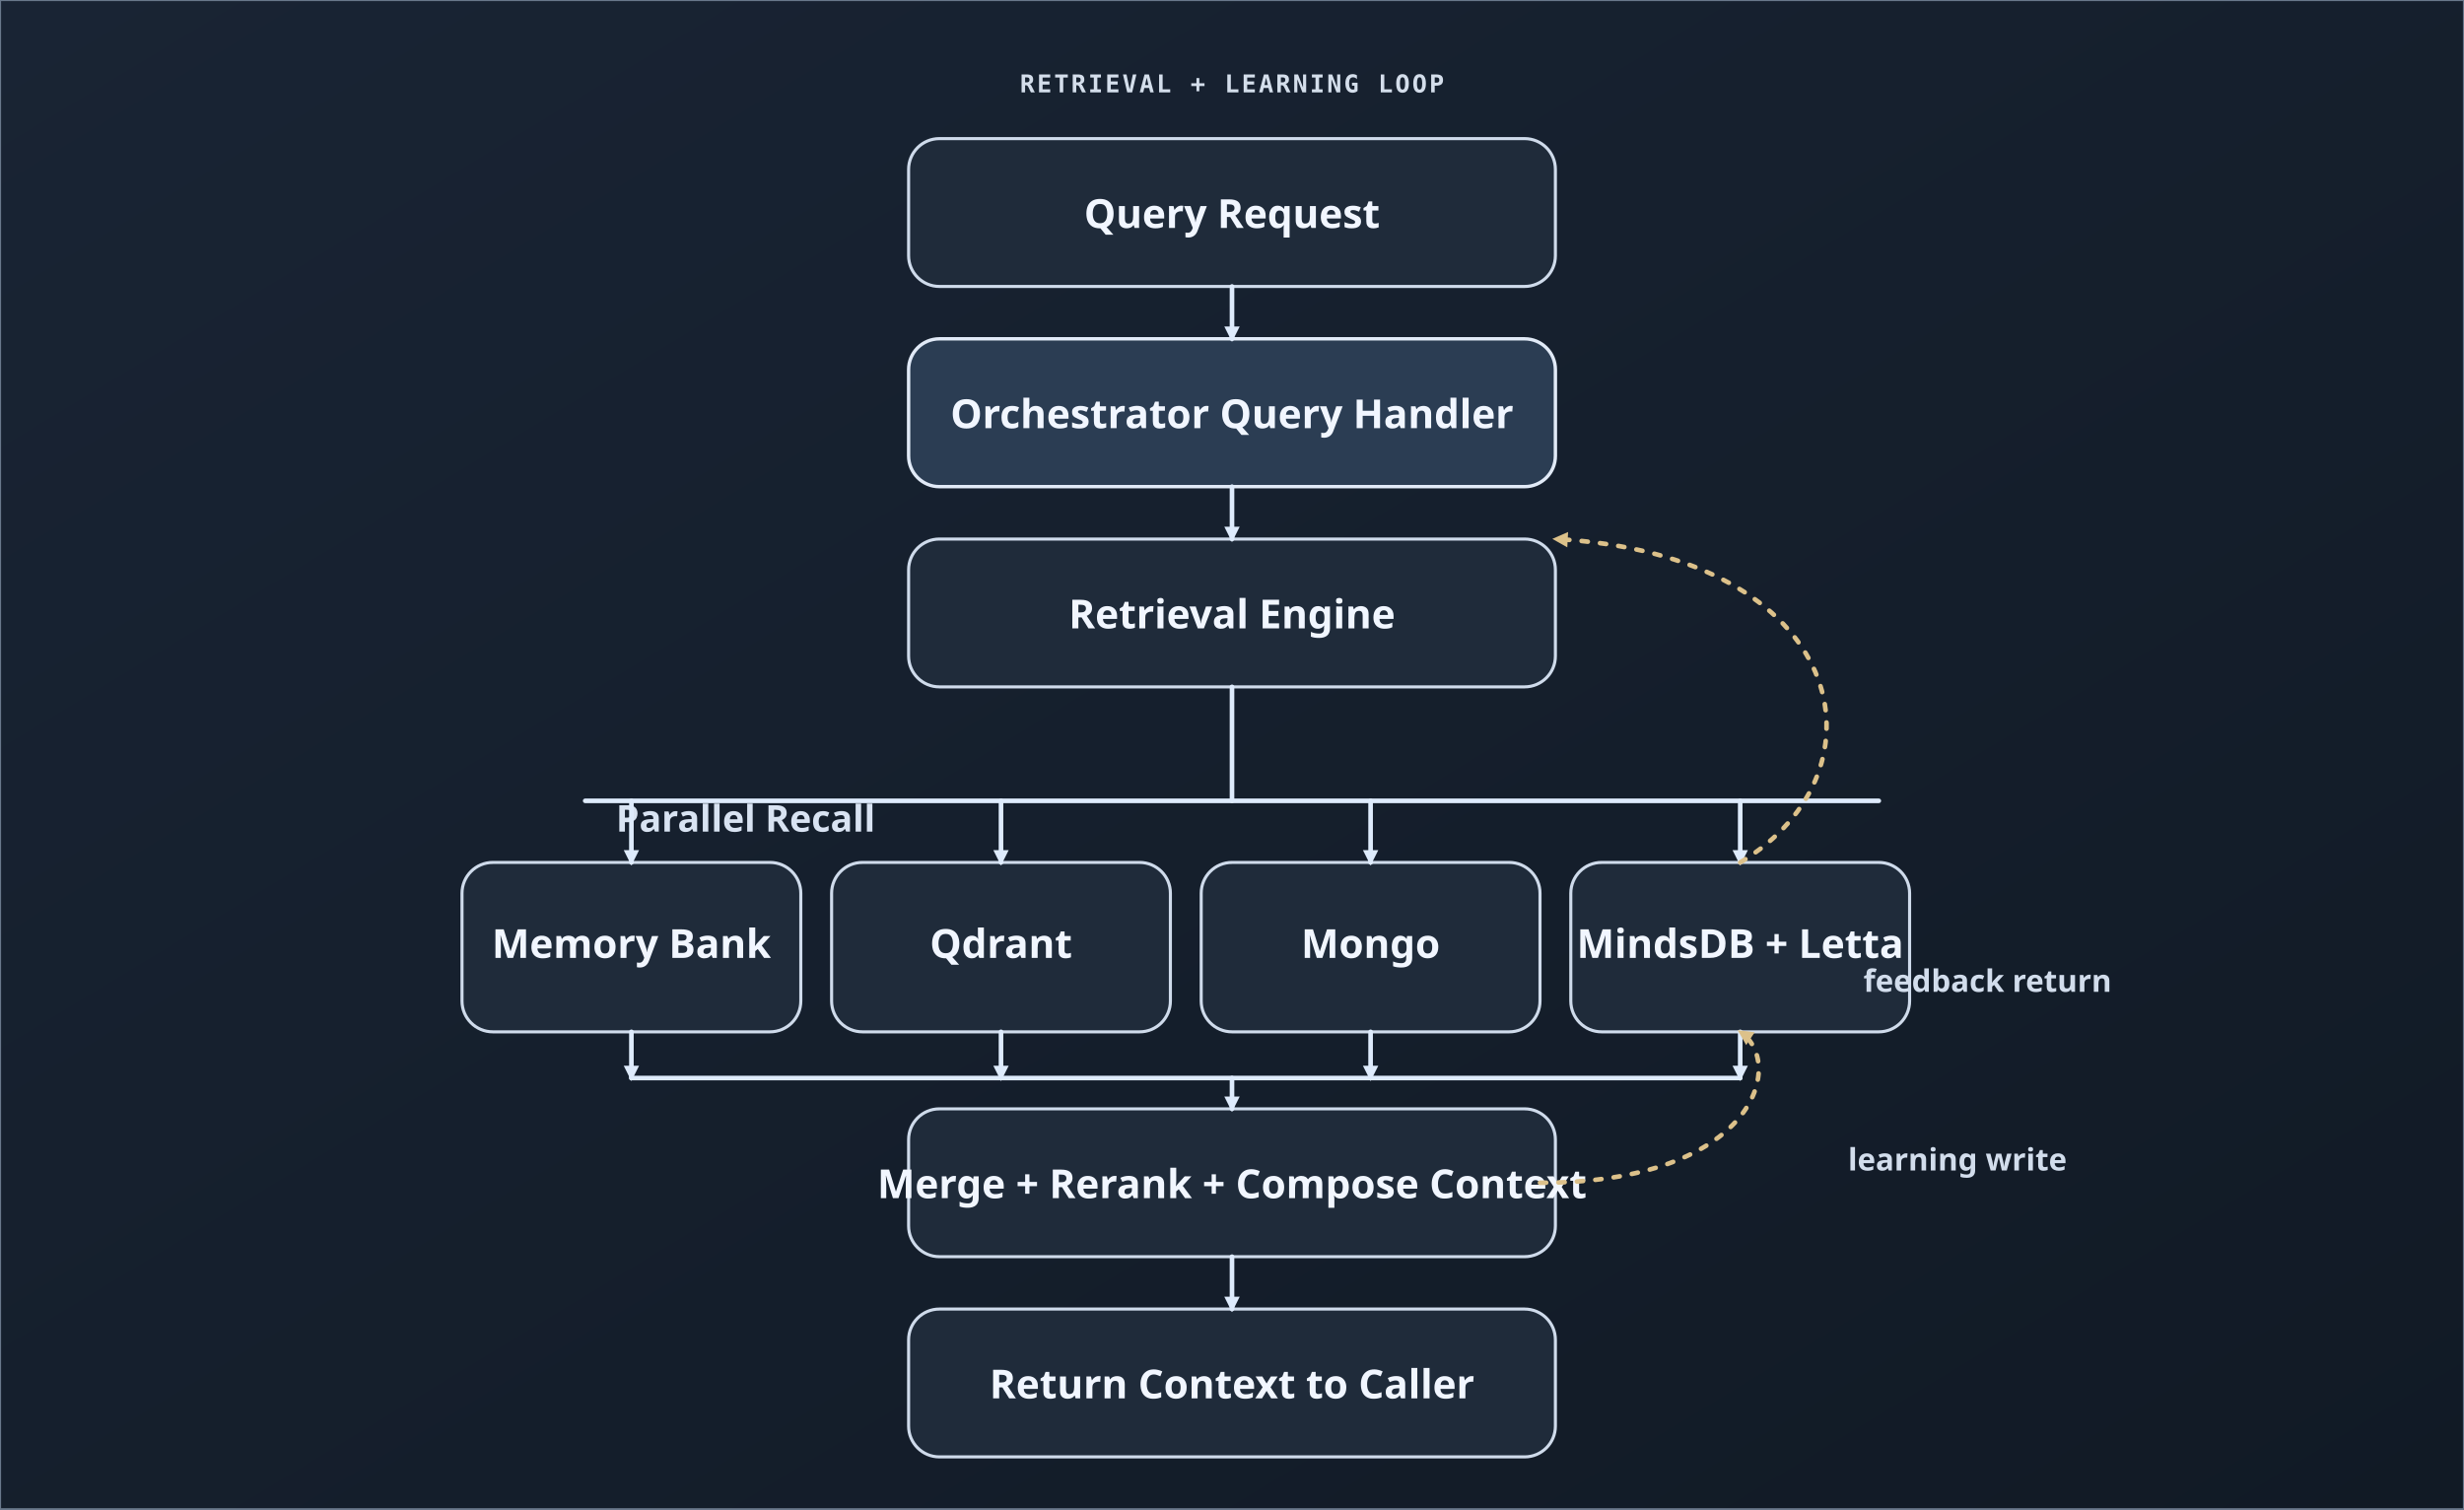
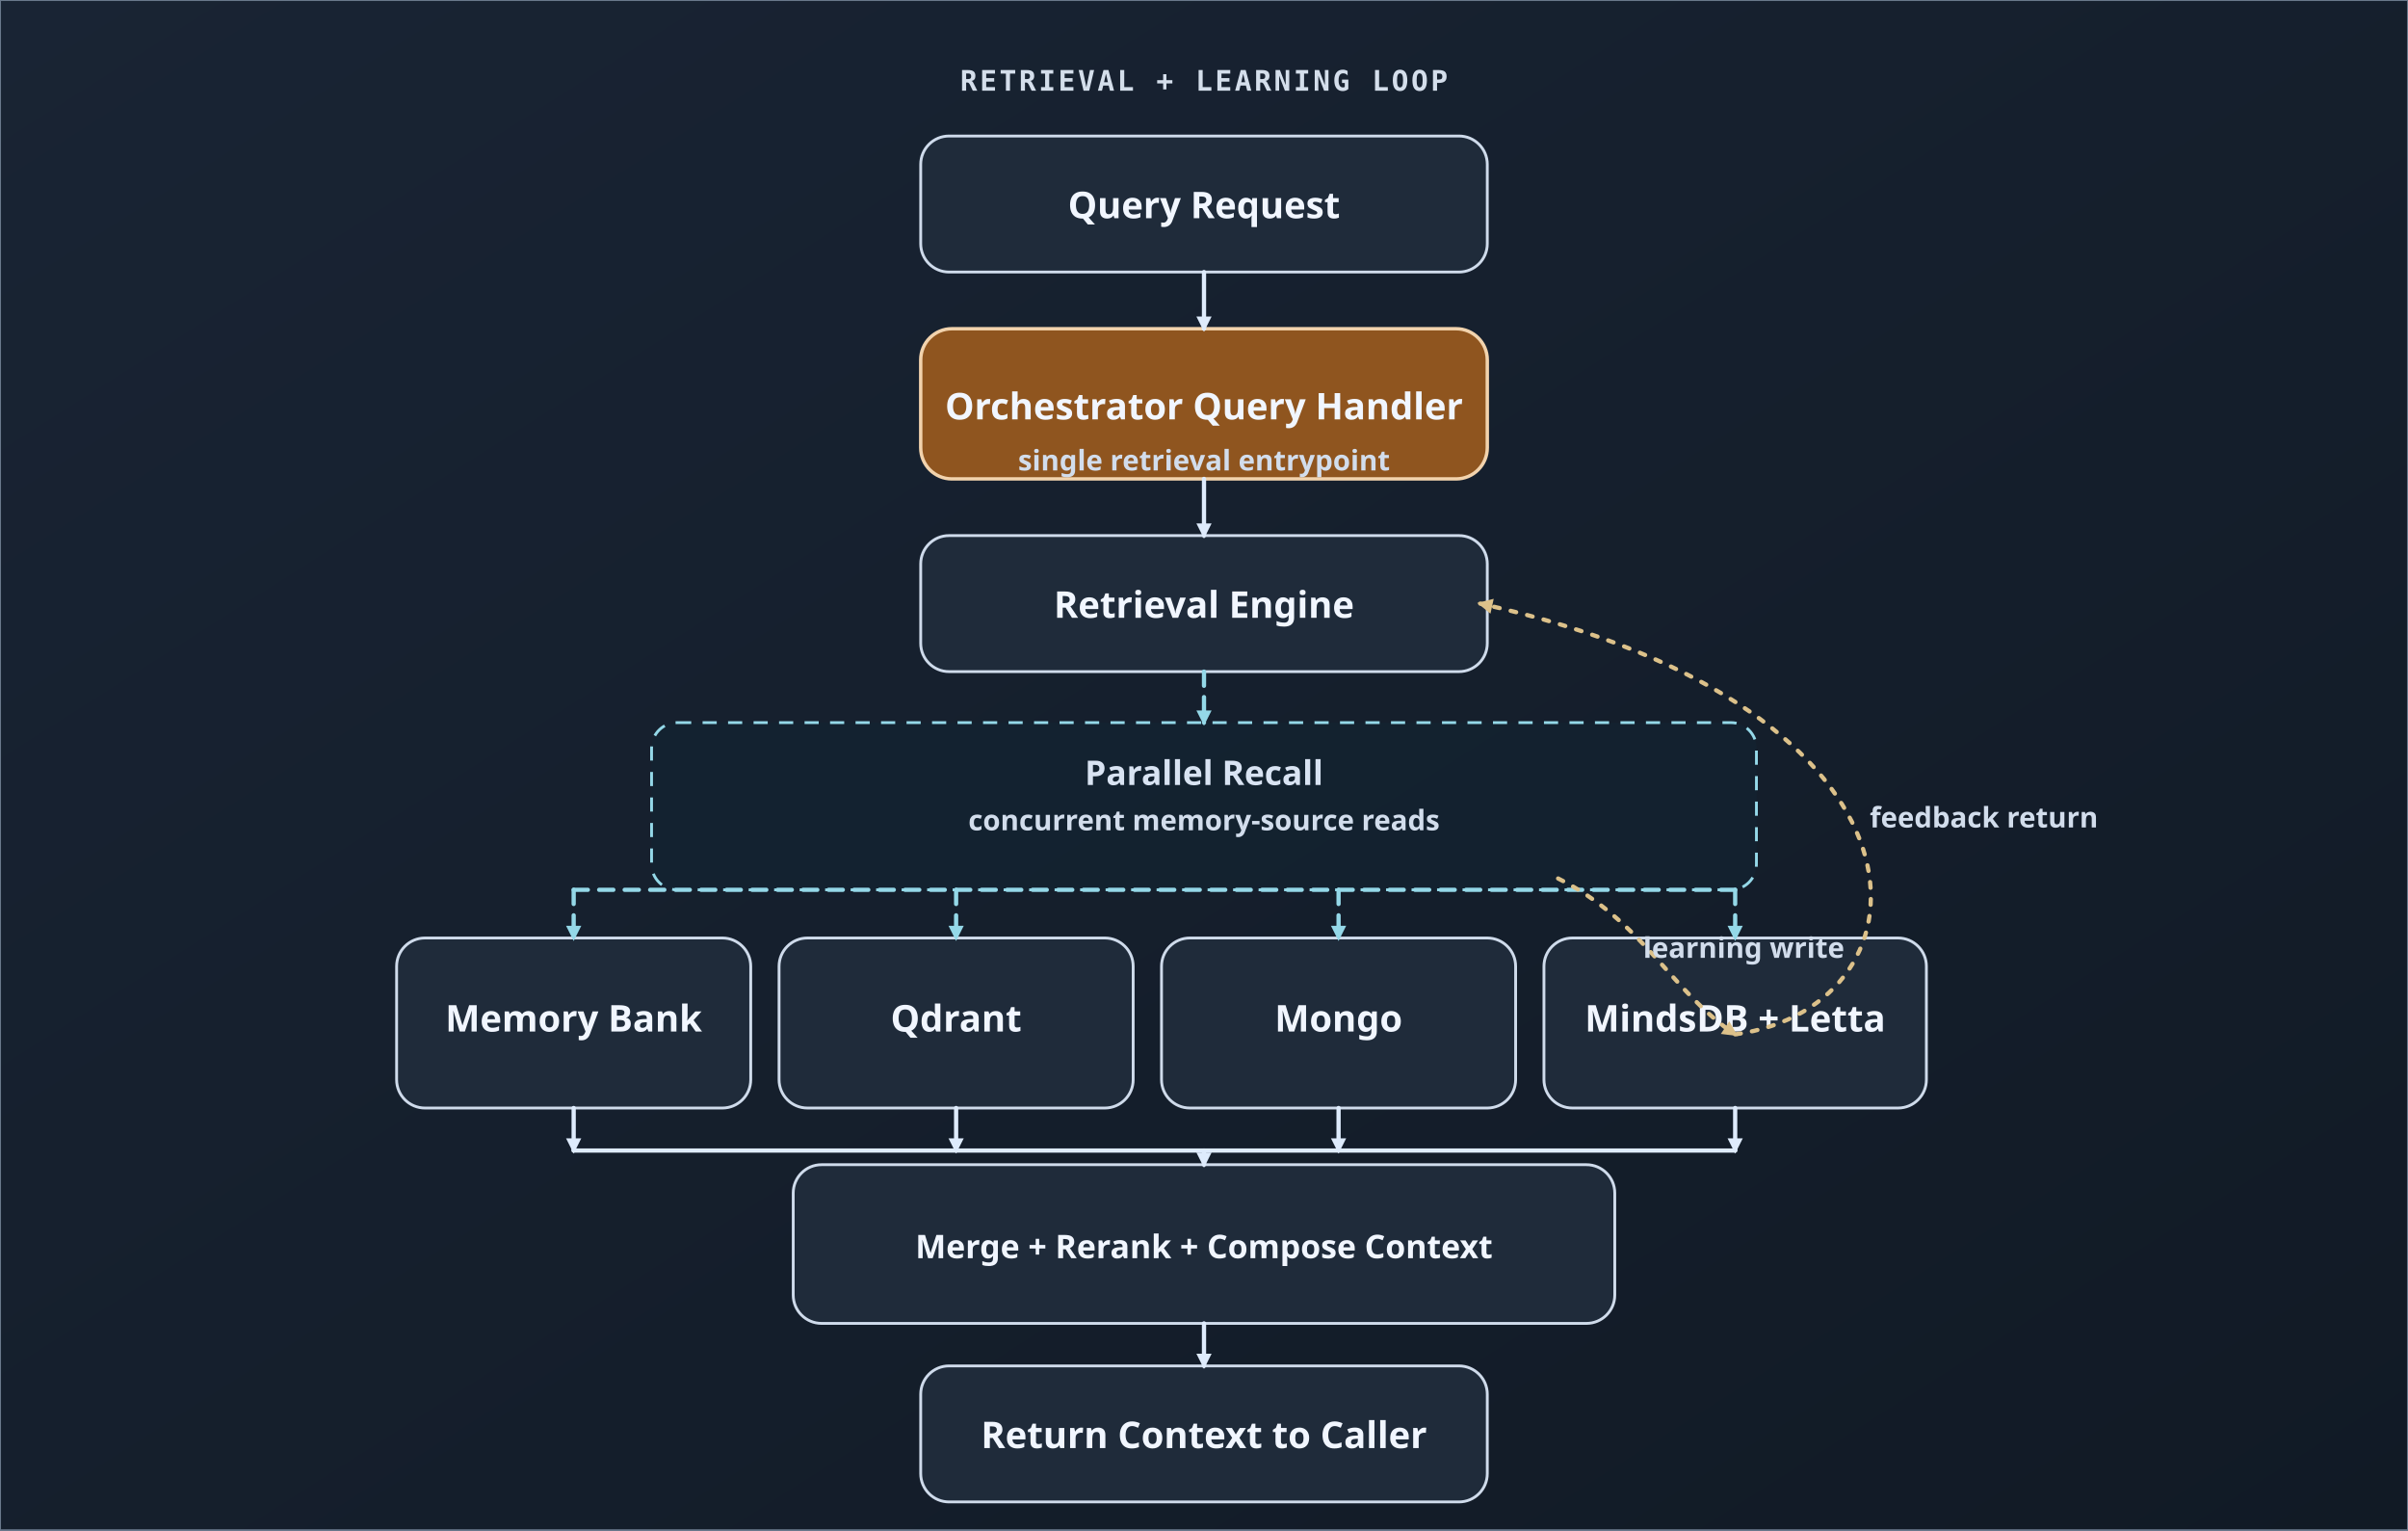
- <svg xmlns="http://www.w3.org/2000/svg" width="1600" height="980" viewBox="0 0 1600 980" role="img" aria-label="Retrieval flow showing parallel recall, rerank, response, and learning loop">
+ <svg xmlns="http://www.w3.org/2000/svg" width="1700" height="1080" viewBox="0 0 1700 1080" role="img" aria-label="Retrieval flow showing parallel recall, context synthesis, response, and learning reinforcement">
  <defs>
    <linearGradient id="bg" x1="0%" y1="0%" x2="100%" y2="100%">
      <stop offset="0%" stop-color="#192434" />
      <stop offset="100%" stop-color="#111a25" />
    </linearGradient>
-     <marker id="arrow" markerWidth="10" markerHeight="10" refX="8" refY="5" orient="auto" markerUnits="userSpaceOnUse">
-       <path d="M0 0 L10 5 L0 10 Z" fill="#deebfc" />
+     <marker id="arrow" markerWidth="10.737" markerHeight="10.737" refX="8.59" refY="5.369" orient="auto" markerUnits="userSpaceOnUse">
+       <path d="M0 0 L10.737 5.369 L0 10.737 Z" fill="#deebfc" />
    </marker>
-     <marker id="arrowLearn" markerWidth="10" markerHeight="10" refX="8" refY="5" orient="auto" markerUnits="userSpaceOnUse">
-       <path d="M0 0 L10 5 L0 10 Z" fill="#dcc18a" />
+     <marker id="arrowRecall" markerWidth="10.737" markerHeight="10.737" refX="8.59" refY="5.369" orient="auto" markerUnits="userSpaceOnUse">
+       <path d="M0 0 L10.737 5.369 L0 10.737 Z" fill="#94d8e8" />
+     </marker>
+     <marker id="arrowLearn" markerWidth="10.737" markerHeight="10.737" refX="8.59" refY="5.369" orient="auto" markerUnits="userSpaceOnUse">
+       <path d="M0 0 L10.737 5.369 L0 10.737 Z" fill="#dcc18a" />
    </marker>
    <style>
      .frame { fill: url(#bg); stroke: #69788b; stroke-width: 1.4; }
      .node { fill: #1f2b3a; stroke: #cfdbeb; stroke-width: 2; }
-       .core { fill: #2b3d53; stroke: #e1eaf7; stroke-width: 2.2; }
-       .title { font: 700 16px 'IBM Plex Mono', monospace; fill: #d4deeb; letter-spacing: 0.09em; }
+       .core { fill: #8f551f; stroke: #f2d3ad; stroke-width: 2.4; }
+       .recall-box { fill: rgba(19, 35, 49, 0.72); stroke: #94d8e8; stroke-width: 2; stroke-dasharray: 10 8; }
+       .title { font: 700 20px 'IBM Plex Mono', monospace; fill: #d4deeb; letter-spacing: 0.09em; }
      .label { font: 700 26px 'IBM Plex Sans', sans-serif; fill: #f1f6ff; }
      .sub { font: 600 20px 'IBM Plex Sans', sans-serif; fill: #d2ddec; }
      .lane { font: 700 24px 'IBM Plex Sans', sans-serif; fill: #d8e3f2; }
      .sync { stroke: #deebfc; stroke-width: 3; fill: none; stroke-linecap: round; stroke-linejoin: round; }
+       .recall { stroke: #94d8e8; stroke-width: 3; fill: none; stroke-dasharray: 10 8; stroke-linecap: round; stroke-linejoin: round; }
      .learn { stroke: #dcc18a; stroke-width: 3; fill: none; stroke-dasharray: 4 8; stroke-linecap: round; stroke-linejoin: round; }
+       .merge-label { font: 700 23px 'IBM Plex Sans', sans-serif; fill: #f1f6ff; }
    </style>
  </defs>
-   <rect x="0" y="0" width="1600" height="980" class="frame" />
-   <text x="800" y="60" text-anchor="middle" class="title">RETRIEVAL + LEARNING LOOP</text>
-   <rect x="590" y="90" width="420" height="96" rx="20" class="node" />
-   <text x="800" y="148" text-anchor="middle" class="label">Query Request</text>
-   <rect x="590" y="220" width="420" height="96" rx="20" class="core" />
-   <text x="800" y="278" text-anchor="middle" class="label">Orchestrator Query Handler</text>
-   <rect x="590" y="350" width="420" height="96" rx="20" class="node" />
-   <text x="800" y="408" text-anchor="middle" class="label">Retrieval Engine</text>
-   <text x="400" y="540" class="lane">Parallel Recall</text>
-   <path class="sync" d="M800 446 V520 H1220" />
-   <path class="sync" d="M380 520 H800" />
-   <rect x="300" y="560" width="220" height="110" rx="20" class="node" />
-   <text x="410" y="622" text-anchor="middle" class="label">Memory Bank</text>
-   <rect x="540" y="560" width="220" height="110" rx="20" class="node" />
-   <text x="650" y="622" text-anchor="middle" class="label">Qdrant</text>
-   <rect x="780" y="560" width="220" height="110" rx="20" class="node" />
-   <text x="890" y="622" text-anchor="middle" class="label">Mongo</text>
-   <rect x="1020" y="560" width="220" height="110" rx="20" class="node" />
-   <text x="1130" y="622" text-anchor="middle" class="label">MindsDB + Letta</text>
-   <rect x="590" y="720" width="420" height="96" rx="20" class="node" />
-   <text x="800" y="778" text-anchor="middle" class="label">Merge + Rerank + Compose Context</text>
-   <rect x="590" y="850" width="420" height="96" rx="20" class="node" />
-   <text x="800" y="908" text-anchor="middle" class="label">Return Context to Caller</text>
-   <path class="sync" d="M800 186 V220" marker-end="url(#arrow)" />
-   <path class="sync" d="M800 316 V350" marker-end="url(#arrow)" />
-   <path class="sync" d="M410 520 V560" marker-end="url(#arrow)" />
-   <path class="sync" d="M650 520 V560" marker-end="url(#arrow)" />
-   <path class="sync" d="M890 520 V560" marker-end="url(#arrow)" />
-   <path class="sync" d="M1130 520 V560" marker-end="url(#arrow)" />
-   <path class="sync" d="M410 670 V700" marker-end="url(#arrow)" />
-   <path class="sync" d="M650 670 V700" marker-end="url(#arrow)" />
-   <path class="sync" d="M890 670 V700" marker-end="url(#arrow)" />
-   <path class="sync" d="M1130 670 V700" marker-end="url(#arrow)" />
-   <path class="sync" d="M410 700 H1130" />
-   <path class="sync" d="M800 700 V720" marker-end="url(#arrow)" />
-   <path class="sync" d="M800 816 V850" marker-end="url(#arrow)" />
-   <text x="1200" y="760" class="sub" fill="#dcc18a">learning write</text>
-   <path class="learn" d="M1000 768 C1140 768,1160 690,1130 670" marker-end="url(#arrowLearn)" />
-   <text x="1210" y="644" class="sub" fill="#dcc18a">feedback return</text>
-   <path class="learn" d="M1130 560 C1230 500,1200 360,1010 350" marker-end="url(#arrowLearn)" />
+   <rect x="0" y="0" width="1700" height="1080" class="frame" />
+   <text x="850" y="64" text-anchor="middle" class="title">RETRIEVAL + LEARNING LOOP</text>
+   <rect x="650" y="96" width="400" height="96" rx="20" class="node" />
+   <text x="850" y="154" text-anchor="middle" class="label">Query Request</text>
+   <rect x="650" y="232" width="400" height="106" rx="22" class="core" />
+   <text x="850" y="296" text-anchor="middle" class="label">Orchestrator Query Handler</text>
+   <text x="850" y="332" text-anchor="middle" class="sub">single retrieval entrypoint</text>
+   <rect x="650" y="378" width="400" height="96" rx="20" class="node" />
+   <text x="850" y="436" text-anchor="middle" class="label">Retrieval Engine</text>
+   <rect x="460" y="510" width="780" height="118" rx="18" class="recall-box" />
+   <text x="850" y="554" text-anchor="middle" class="lane">Parallel Recall</text>
+   <text x="850" y="586" text-anchor="middle" class="sub">concurrent memory-source reads</text>
+   <rect x="280" y="662" width="250" height="120" rx="20" class="node" />
+   <text x="405" y="728" text-anchor="middle" class="label">Memory Bank</text>
+   <rect x="550" y="662" width="250" height="120" rx="20" class="node" />
+   <text x="675" y="728" text-anchor="middle" class="label">Qdrant</text>
+   <rect x="820" y="662" width="250" height="120" rx="20" class="node" />
+   <text x="945" y="728" text-anchor="middle" class="label">Mongo</text>
+   <rect x="1090" y="662" width="270" height="120" rx="20" class="node" />
+   <text x="1225" y="728" text-anchor="middle" class="label">MindsDB + Letta</text>
+   <rect x="560" y="822" width="580" height="112" rx="20" class="node" />
+   <text x="850" y="888" text-anchor="middle" class="merge-label">Merge + Rerank + Compose Context</text>
+   <rect x="650" y="964" width="400" height="96" rx="20" class="node" />
+   <text x="850" y="1022" text-anchor="middle" class="label">Return Context to Caller</text>
+   <path class="sync" d="M850 192 V232" marker-end="url(#arrow)" />
+   <path class="sync" d="M850 338 V378" marker-end="url(#arrow)" />
+   <path class="recall" d="M850 474 V510" marker-end="url(#arrowRecall)" />
+   <path class="recall" d="M405 628 V662" marker-end="url(#arrowRecall)" />
+   <path class="recall" d="M675 628 V662" marker-end="url(#arrowRecall)" />
+   <path class="recall" d="M945 628 V662" marker-end="url(#arrowRecall)" />
+   <path class="recall" d="M1225 628 V662" marker-end="url(#arrowRecall)" />
+   <path class="recall" d="M405 628 H1225" />
+   <path class="sync" d="M405 782 V812" marker-end="url(#arrow)" />
+   <path class="sync" d="M675 782 V812" marker-end="url(#arrow)" />
+   <path class="sync" d="M945 782 V812" marker-end="url(#arrow)" />
+   <path class="sync" d="M1225 782 V812" marker-end="url(#arrow)" />
+   <path class="sync" d="M405 812 H1225" />
+   <path class="sync" d="M850 812 V822" marker-end="url(#arrow)" />
+   <path class="sync" d="M850 934 V964" marker-end="url(#arrow)" />
+   <path class="learn" d="M1100 620 C1160 650,1180 700,1225 730" marker-end="url(#arrowLearn)" />
+   <text x="1160" y="676" class="sub" fill="#dcc18a">learning write</text>
+   <path class="learn" d="M1225 730 C1370 710,1380 500,1045 426" marker-end="url(#arrowLearn)" />
+   <text x="1320" y="584" class="sub" fill="#dcc18a">feedback return</text>
</svg>
